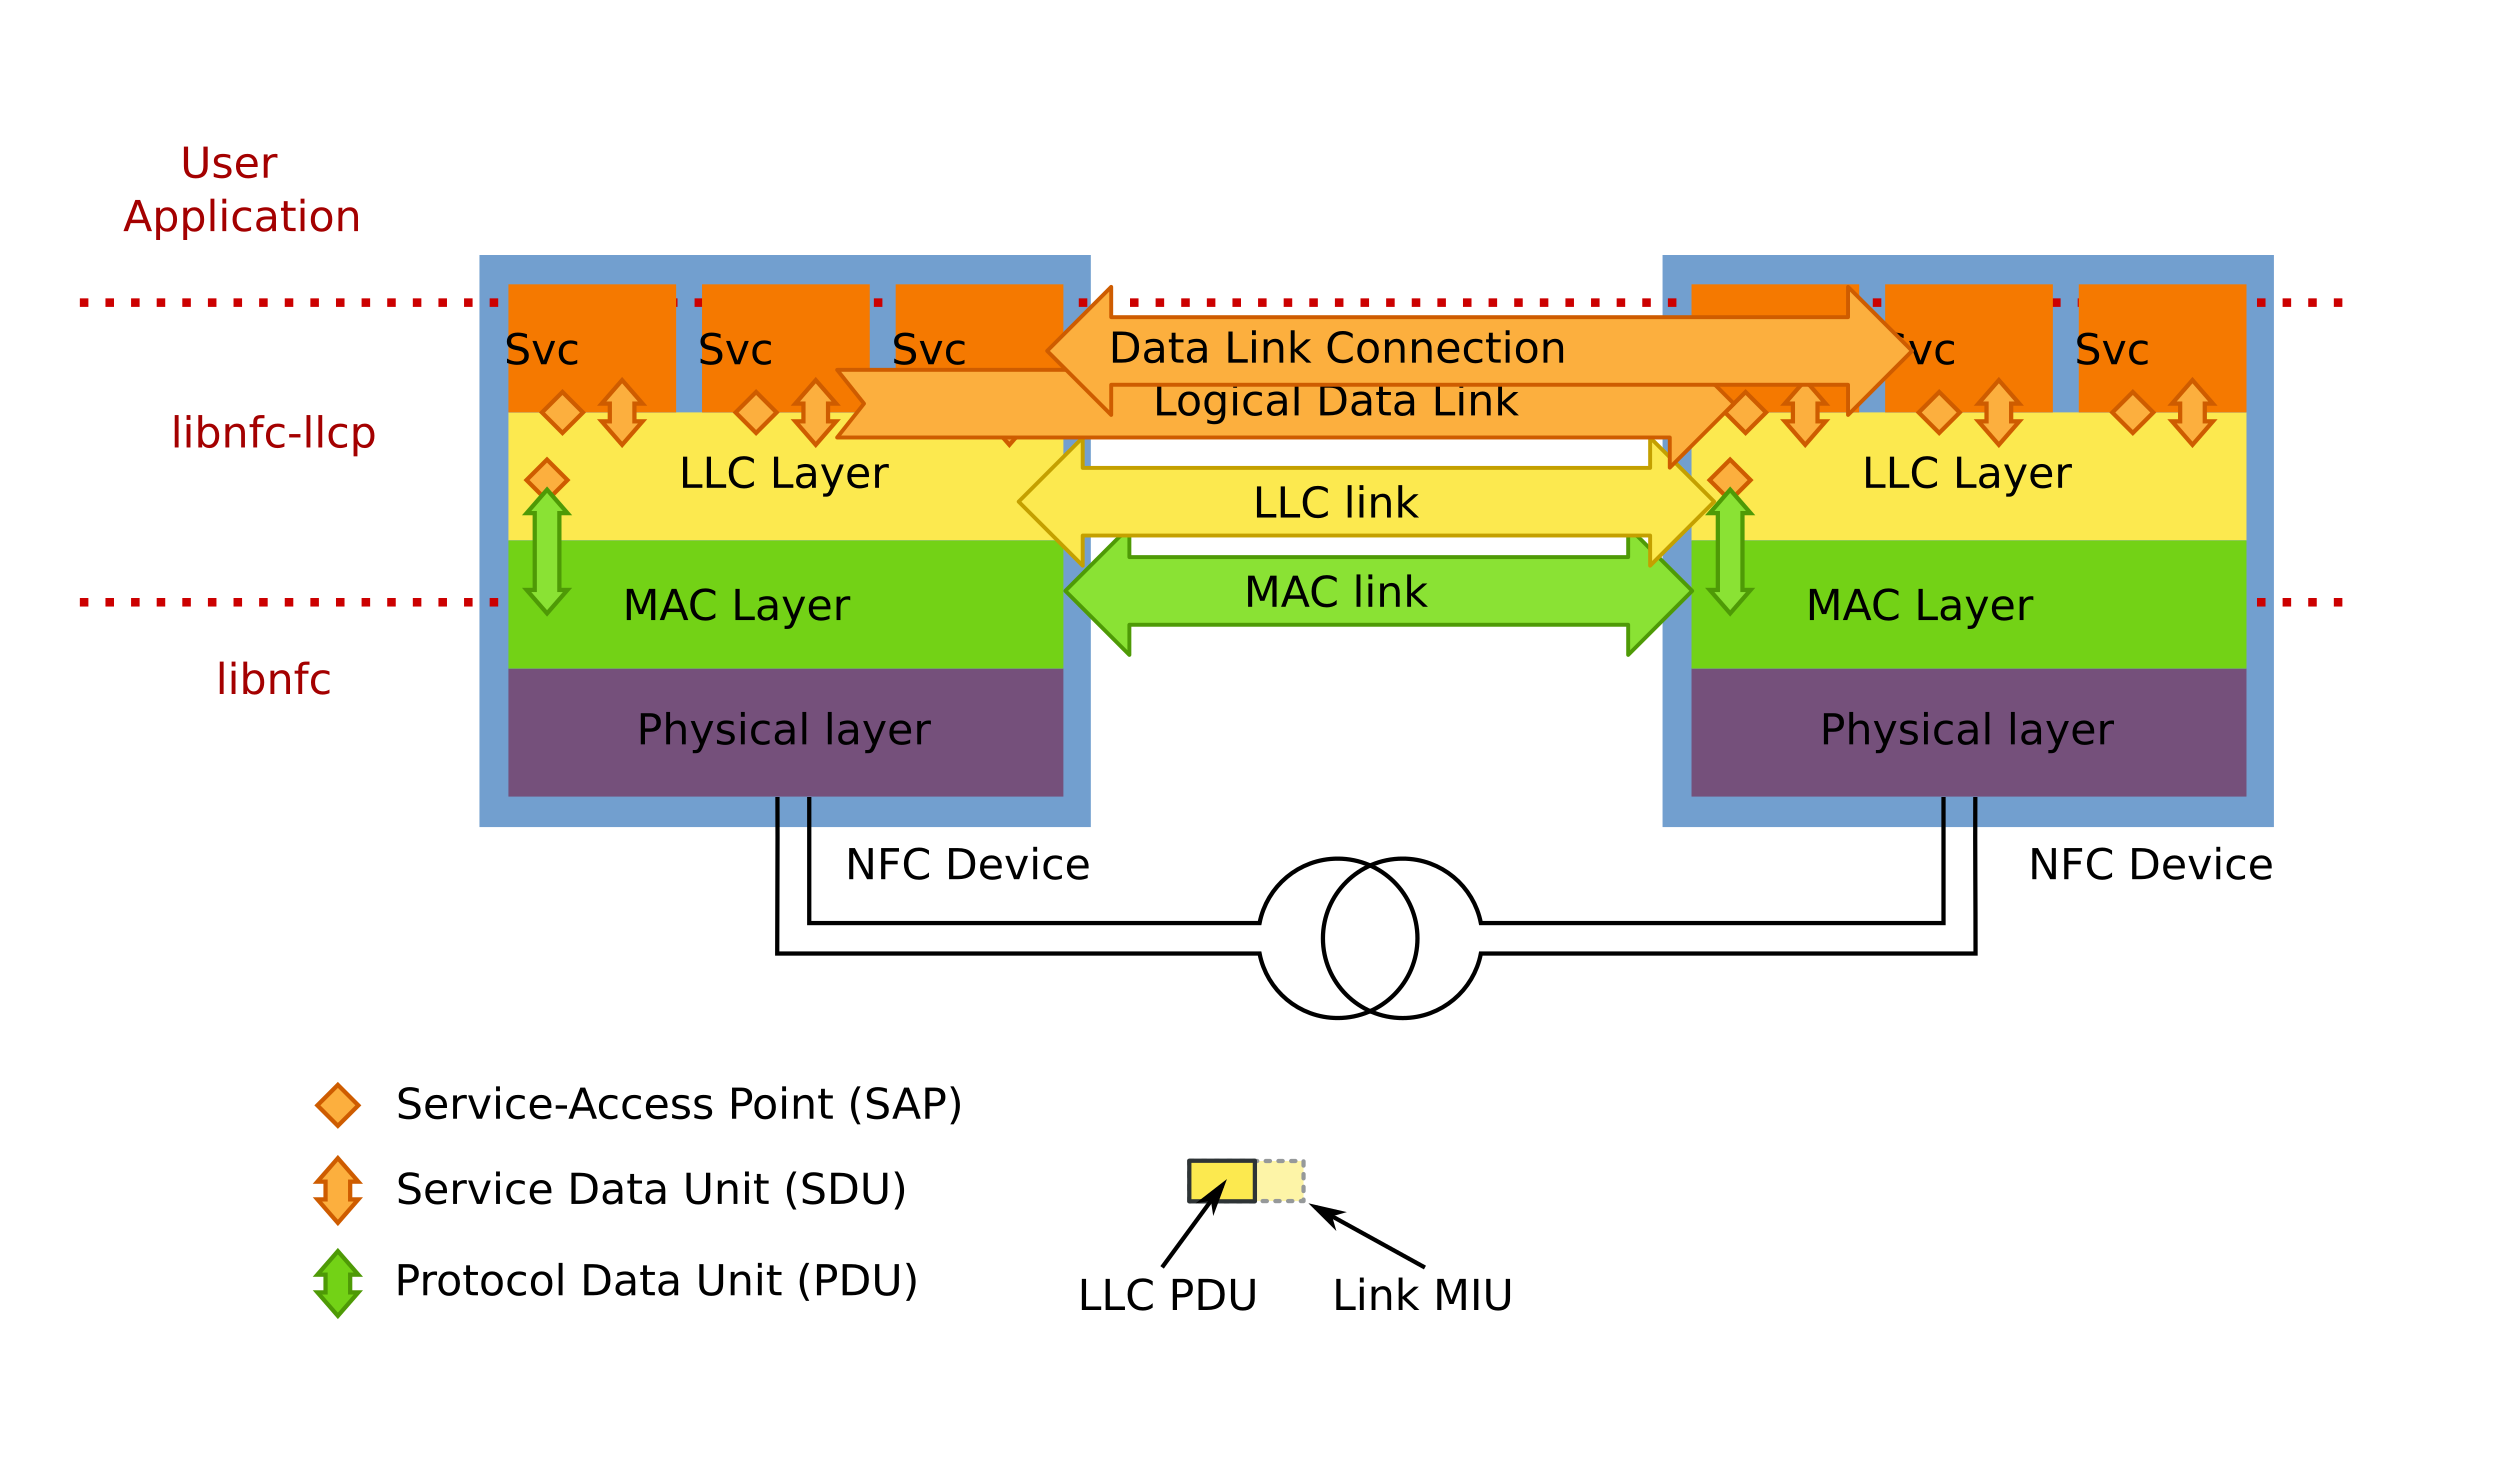
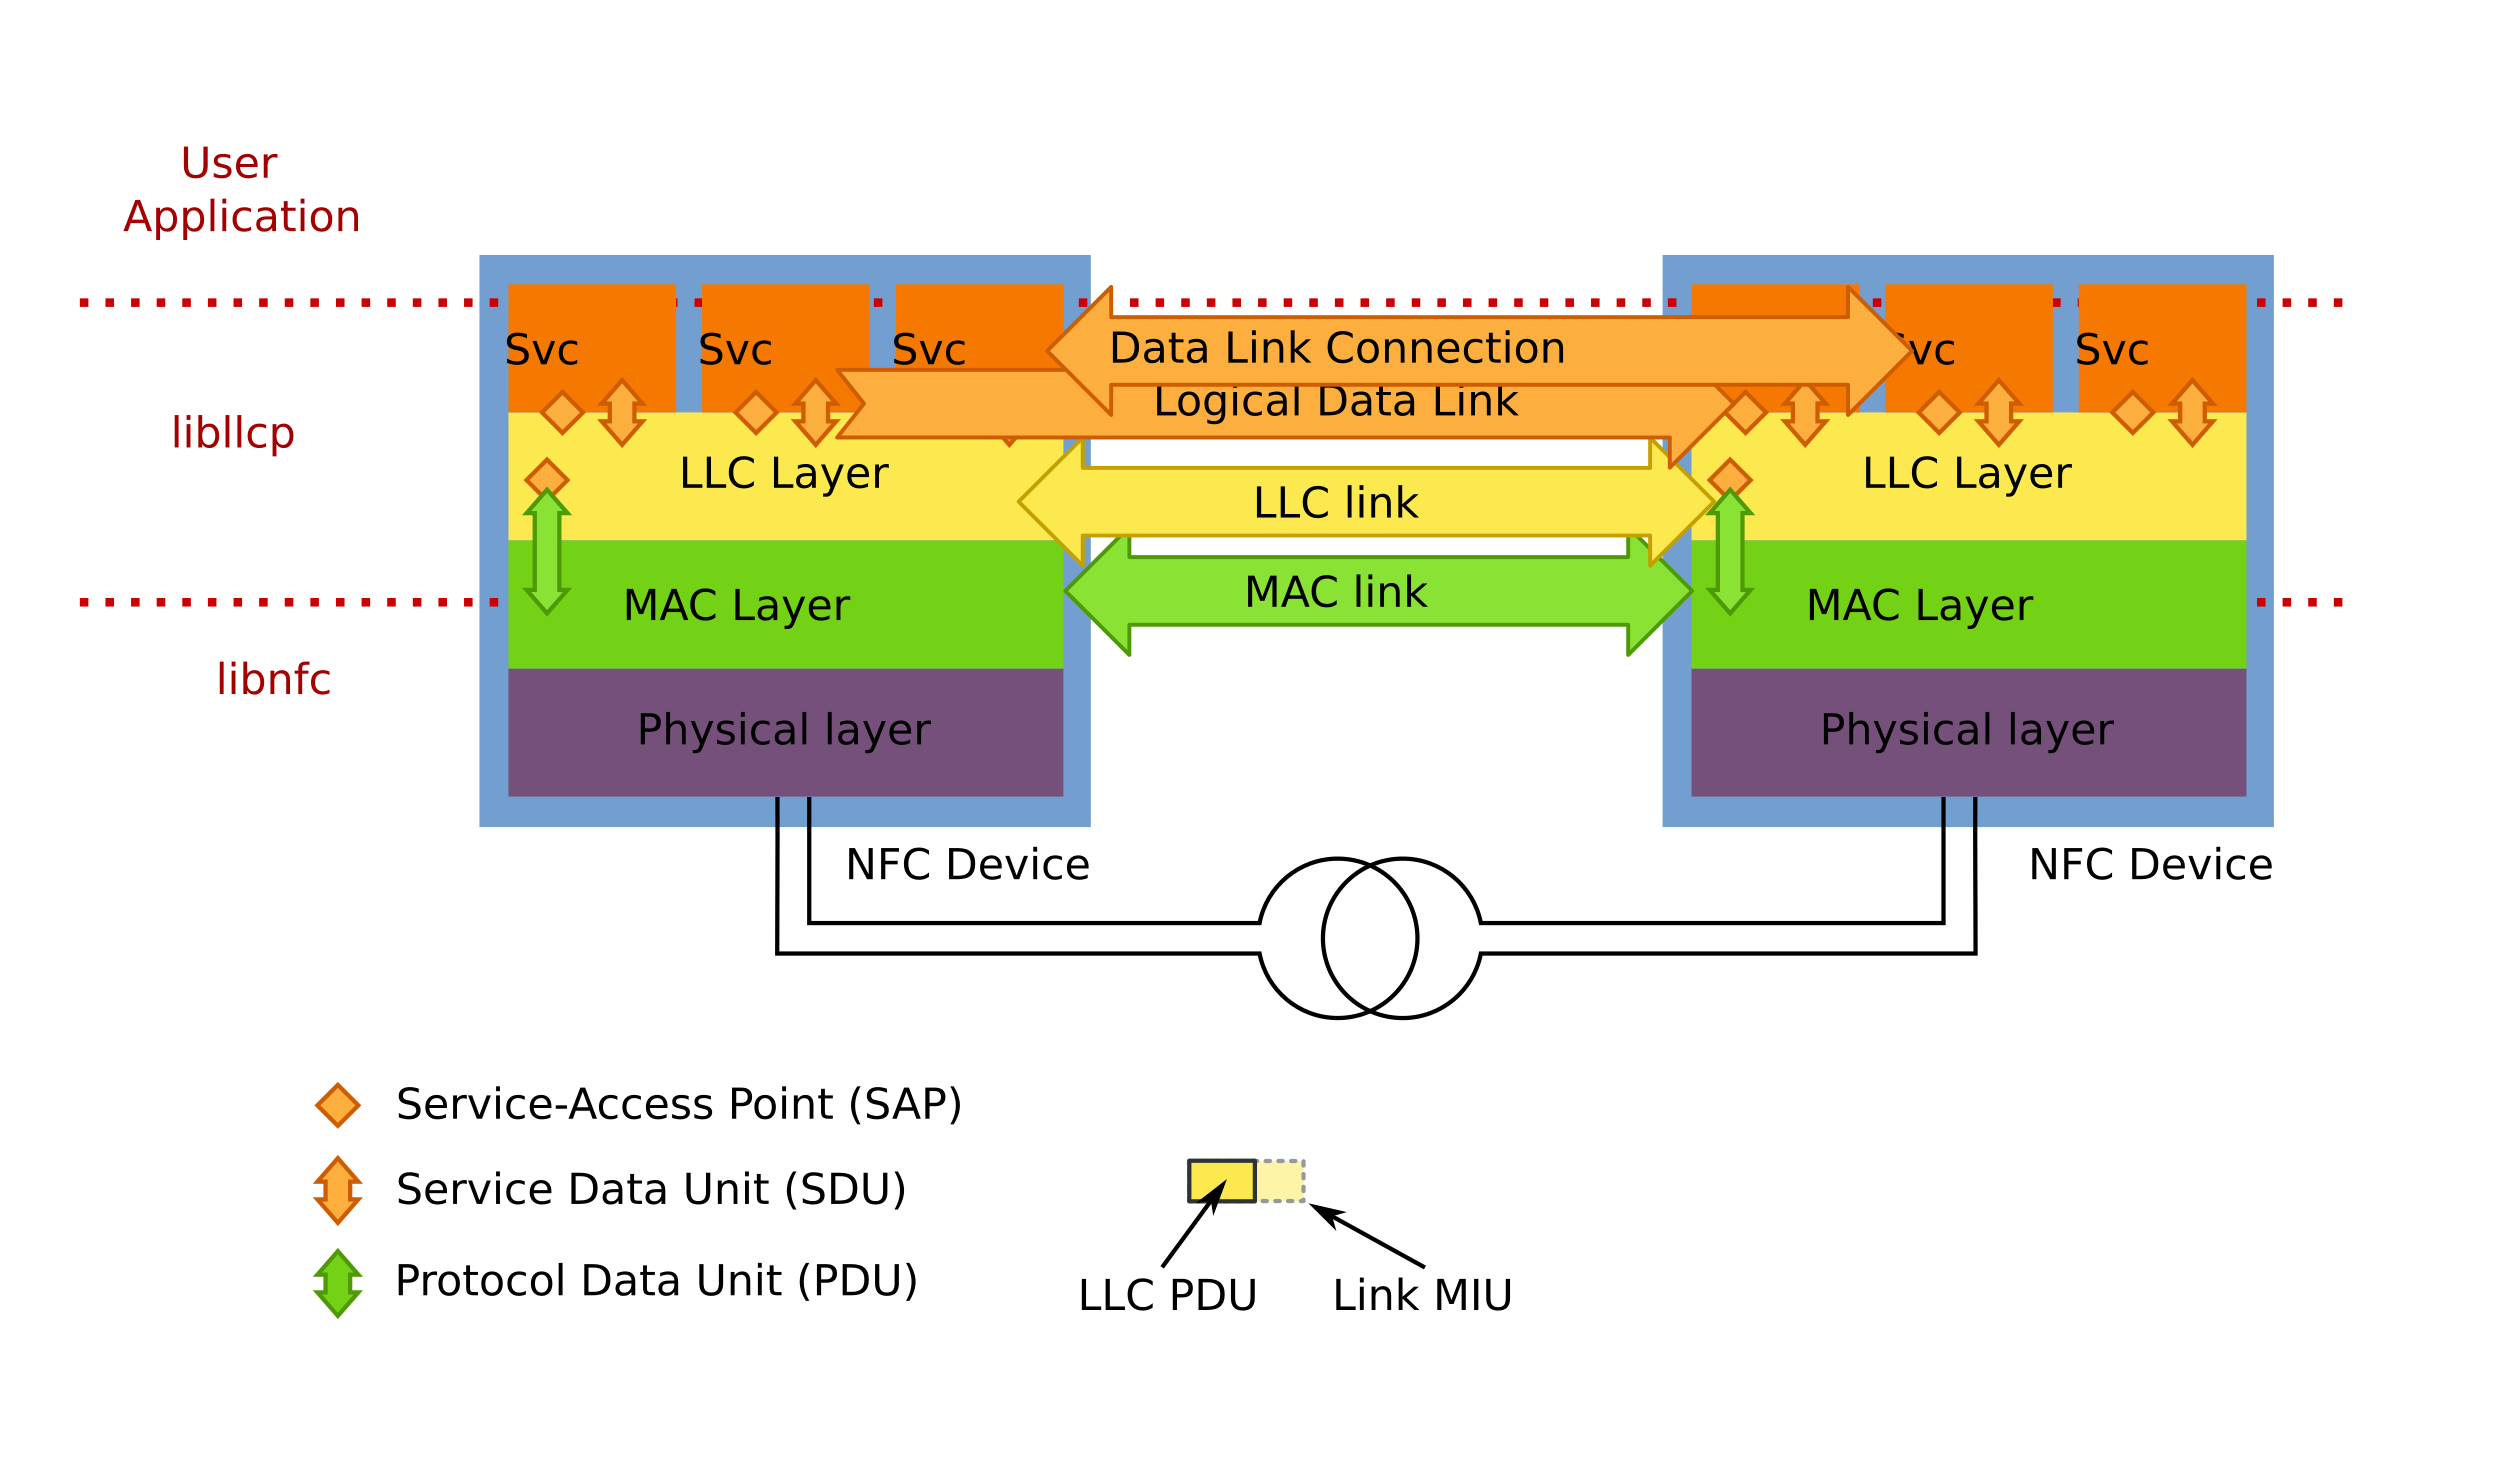
<svg xmlns="http://www.w3.org/2000/svg" width="585.63" height="344.177" id="svg2" version="1.1">
  <defs id="defs4">
    <marker orient="auto" refY="0" refX="0" id="Arrow1Mend" style="overflow:visible">
      <path id="path4093" d="M 0,0 5,-5 -12.5,0 5,5 0,0 z" style="fill-rule:evenodd;stroke:#000000;stroke-width:1pt;marker-start:none" transform="matrix(-0.4,0,0,-0.4,-4,0)" />
    </marker>
    <marker orient="auto" refY="0" refX="0" id="Arrow1Lend" style="overflow:visible">
      <path id="path3767" d="M 0,0 5,-5 -12.5,0 5,5 0,0 z" style="fill-rule:evenodd;stroke:#000000;stroke-width:1pt;marker-start:none" transform="matrix(-0.8,0,0,-0.8,-10,0)" />
    </marker>
    <marker orient="auto" refY="0" refX="0" id="Arrow1Lstart" style="overflow:visible">
      <path id="path3764" d="M 0,0 5,-5 -12.5,0 5,5 0,0 z" style="fill-rule:evenodd;stroke:#000000;stroke-width:1pt;marker-start:none" transform="matrix(0.8,0,0,0.8,10,0)" />
    </marker>
    <marker orient="auto" refY="0" refX="0" id="TriangleInL" style="overflow:visible">
      <path id="path3898" d="m 5.77,0 -8.65,5 0,-10 8.65,5 z" style="fill-rule:evenodd;stroke:#000000;stroke-width:1pt;marker-start:none" transform="scale(-0.8,-0.8)" />
    </marker>
  </defs>
  <g id="layer1" transform="translate(11.9569,-165.76)">
    <rect style="fill:#729fcf;stroke:none" id="rect5345" width="143.214" height="134.011" x="100.357" y="225.494" />
    <rect y="225.494" x="377.5" height="134.011" width="143.214" id="rect5817" style="fill:#729fcf;stroke:none" />
    <g transform="translate(330.7143,-0.714286)" id="g5819">
      <rect style="fill:#75507b;stroke:none" id="rect5821" width="130" height="30" x="53.571" y="323.076" />
      <text xml:space="preserve" style="font-size:10px;font-style:normal;font-weight:normal;line-height:125%;letter-spacing:0px;word-spacing:0px;fill:#000000;fill-opacity:1;stroke:none;font-family:Bitstream Vera Sans" x="83.593" y="340.835" id="text5823">
        <tspan id="tspan5825" x="83.593" y="340.835">Physical layer</tspan>
      </text>
    </g>
    <g transform="translate(331.4286,-27.85711)" id="g5827">
      <rect style="fill:#fce94f;fill-opacity:1;stroke:none" id="rect5829" width="130" height="30" x="52.857" y="290.219" />
      <text xml:space="preserve" style="font-size:10px;font-style:normal;font-weight:normal;line-height:125%;letter-spacing:0px;word-spacing:0px;fill:#000000;fill-opacity:1;stroke:none;font-family:Bitstream Vera Sans" x="92.772" y="307.89" id="text5831">
        <tspan id="tspan5833" x="92.772" y="307.89">LLC Layer</tspan>
      </text>
    </g>
    <path id="path4731" d="m 6.748,236.65 530.492,0" style="fill:none;stroke:#cc0000;stroke-width:2;stroke-linecap:butt;stroke-linejoin:miter;stroke-miterlimit:4;stroke-opacity:1;stroke-dasharray:2, 4;stroke-dashoffset:0" />
    <g transform="translate(329.6645,-25.5577)" id="g5835">
      <rect style="fill:#f57900;fill-opacity:1;stroke:none" id="rect5837" width="39.286" height="30" x="54.621" y="257.92" />
      <text xml:space="preserve" style="font-size:10px;font-style:normal;font-weight:normal;line-height:125%;letter-spacing:0px;word-spacing:0px;fill:#000000;fill-opacity:1;stroke:none;font-family:Bitstream Vera Sans" x="73.605" y="276.648" id="text5839">
        <tspan style="text-align:center;text-anchor:middle" id="tspan5841" x="73.605" y="276.648">Svc</tspan>
      </text>
    </g>
    <path style="fill:none;stroke:#cc0000;stroke-width:2;stroke-linecap:butt;stroke-linejoin:miter;stroke-miterlimit:4;stroke-opacity:1;stroke-dasharray:2, 4;stroke-dashoffset:0" d="m 6.748,306.844 530.492,0" id="path4719" />
    <g id="g5843" transform="translate(331.4286,2.142892)">
      <rect y="290.219" x="52.857" height="30" width="130" id="rect5845" style="fill:#73d216;fill-opacity:1;stroke:none" />
      <text id="text5847" y="308.864" x="117.391" style="font-size:10px;font-style:normal;font-weight:normal;text-align:center;line-height:125%;letter-spacing:0px;word-spacing:0px;text-anchor:middle;fill:#000000;fill-opacity:1;stroke:none;font-family:Bitstream Vera Sans" xml:space="preserve">
        <tspan id="tspan5849" y="308.864" x="117.391">MAC Layer</tspan>
      </text>
    </g>
    <rect style="fill:#fcaf3e;fill-opacity:1;stroke:#ce5c00;stroke-width:1;stroke-opacity:1" id="rect5851" width="6.786" height="6.786" x="471.459" y="-84.782" transform="matrix(0.7071068,0.7071068,-0.7071068,0.7071068,0,0)" />
    <g id="g5853" transform="translate(420.3788,-25.5577)">
      <rect y="257.92" x="54.621" height="30" width="39.286" id="rect5855" style="fill:#f57900;fill-opacity:1;stroke:none" />
      <text id="text5857" y="276.648" x="73.605" style="font-size:10px;font-style:normal;font-weight:normal;line-height:125%;letter-spacing:0px;word-spacing:0px;fill:#000000;fill-opacity:1;stroke:none;font-family:Bitstream Vera Sans" xml:space="preserve">
        <tspan y="276.648" x="73.605" id="tspan5859" style="text-align:center;text-anchor:middle">Svc</tspan>
      </text>
    </g>
    <g transform="translate(375.0216,-25.5577)" id="g5861">
      <rect style="fill:#f57900;fill-opacity:1;stroke:none" id="rect5863" width="39.286" height="30" x="54.621" y="257.92" />
      <text xml:space="preserve" style="font-size:10px;font-style:normal;font-weight:normal;line-height:125%;letter-spacing:0px;word-spacing:0px;fill:#000000;fill-opacity:1;stroke:none;font-family:Bitstream Vera Sans" x="73.605" y="276.648" id="text5865">
        <tspan style="text-align:center;text-anchor:middle" id="tspan5867" x="73.605" y="276.648">Svc</tspan>
      </text>
    </g>
    <g transform="translate(320.1607,-133.0357)" id="g5869">
      <rect style="fill:#fcaf3e;fill-opacity:1;stroke:#ce5c00;stroke-opacity:1" id="rect5871" width="6.786" height="6.786" x="330.507" y="221.915" transform="matrix(0.7071068,0.7071068,-0.7071068,0.7071068,0,0)" />
      <path id="path5873" d="m 95.548,397.498 -1.906,0 0,-4.156 1.906,0 -4.79,-5.5 -4.79,5.5 1.906,0 0,4.156 -1.906,0 4.79,5.5 z" style="fill:#fcaf3e;fill-opacity:1;stroke:#ce5c00;stroke-width:1;stroke-opacity:1" />
    </g>
    <g id="g5875" transform="translate(365.5178,-133.0357)">
      <rect transform="matrix(0.7071068,0.7071068,-0.7071068,0.7071068,0,0)" y="221.915" x="330.507" height="6.786" width="6.786" id="rect5877" style="fill:#fcaf3e;fill-opacity:1;stroke:#ce5c00;stroke-opacity:1" />
      <path style="fill:#fcaf3e;fill-opacity:1;stroke:#ce5c00;stroke-width:1;stroke-opacity:1" d="m 95.548,397.498 -1.906,0 0,-4.156 1.906,0 -4.79,-5.5 -4.79,5.5 1.906,0 0,4.156 -1.906,0 4.79,5.5 z" id="path5879" />
    </g>
    <g transform="translate(410.8749,-133.0357)" id="g5881">
      <rect style="fill:#fcaf3e;fill-opacity:1;stroke:#ce5c00;stroke-opacity:1" id="rect5883" width="6.786" height="6.786" x="330.507" y="221.915" transform="matrix(0.7071068,0.7071068,-0.7071068,0.7071068,0,0)" />
      <path id="path5885" d="m 95.548,397.498 -1.906,0 0,-4.156 1.906,0 -4.79,-5.5 -4.79,5.5 1.906,0 0,4.156 -1.906,0 4.79,5.5 z" style="fill:#fcaf3e;fill-opacity:1;stroke:#ce5c00;stroke-width:1;stroke-opacity:1" />
    </g>
    <path style="fill:#8ae234;fill-opacity:1;stroke:#4e9a06;stroke-width:1;stroke-opacity:1" d="m 398.126,303.948 -1.906,0 0,-17.983 1.906,0 -4.79,-5.5 -4.79,5.5 1.906,0 0,17.983 -1.906,0 4.79,5.5 z" id="path5887" />
    <path style="fill:none;stroke:#000000;stroke-width:1;stroke-miterlimit:4;stroke-opacity:1;stroke-dasharray:none" d="m 170.161,352.462 c 0.075,12.975 -0.066,24.139 -0.055,36.666 l 112.992,0 c 1.663,8.608 9.226,15.107 18.32,15.107 10.312,0 18.669,-8.357 18.669,-18.669 0,-10.312 -8.357,-18.669 -18.669,-18.669 -9.088,0 -16.65,6.49 -18.32,15.089 l -105.488,0 0,-29.526" id="path5351" />
    <text xml:space="preserve" style="font-size:10px;font-style:normal;font-weight:normal;line-height:125%;letter-spacing:0px;word-spacing:0px;fill:#000000;fill-opacity:1;stroke:none;font-family:Bitstream Vera Sans" x="185.985" y="371.719" id="text5585">
      <tspan id="tspan5587" x="185.985" y="371.719">NFC Device</tspan>
    </text>
    <g id="g5603" transform="translate(53.57143,-0.714286)">
      <rect y="323.076" x="53.571" height="30" width="130" id="rect5597" style="fill:#75507b;stroke:none" />
      <text id="text5599" y="340.835" x="83.593" style="font-size:10px;font-style:normal;font-weight:normal;line-height:125%;letter-spacing:0px;word-spacing:0px;fill:#000000;fill-opacity:1;stroke:none;font-family:Bitstream Vera Sans" xml:space="preserve">
        <tspan y="340.835" x="83.593" id="tspan5601">Physical layer</tspan>
      </text>
    </g>
    <g id="g5608" transform="translate(54.28572,-27.85711)">
      <rect y="290.219" x="52.857" height="30" width="130" id="rect5347" style="fill:#fce94f;fill-opacity:1;stroke:none" />
      <text id="text5589" y="307.89" x="92.772" style="font-size:10px;font-style:normal;font-weight:normal;line-height:125%;letter-spacing:0px;word-spacing:0px;fill:#000000;fill-opacity:1;stroke:none;font-family:Bitstream Vera Sans" xml:space="preserve">
        <tspan y="307.89" x="92.772" id="tspan5591">LLC Layer</tspan>
      </text>
    </g>
    <g id="g5613" transform="translate(52.52163,-25.5577)">
      <rect y="257.92" x="54.621" height="30" width="39.286" id="rect5349" style="fill:#f57900;fill-opacity:1;stroke:none" />
      <text id="text5593" y="276.648" x="73.605" style="font-size:10px;font-style:normal;font-weight:normal;line-height:125%;letter-spacing:0px;word-spacing:0px;fill:#000000;fill-opacity:1;stroke:none;font-family:Bitstream Vera Sans" xml:space="preserve">
        <tspan y="276.648" x="73.605" id="tspan5595" style="text-align:center;text-anchor:middle">Svc</tspan>
      </text>
    </g>
    <g transform="translate(54.28572,2.142892)" id="g5643">
      <rect style="fill:#73d216;fill-opacity:1;stroke:none" id="rect5645" width="130" height="30" x="52.857" y="290.219" />
      <text xml:space="preserve" style="font-size:10px;font-style:normal;font-weight:normal;text-align:center;line-height:125%;letter-spacing:0px;word-spacing:0px;text-anchor:middle;fill:#000000;fill-opacity:1;stroke:none;font-family:Bitstream Vera Sans" x="117.391" y="308.864" id="text5647">
        <tspan x="117.391" y="308.864" id="tspan5651">MAC Layer</tspan>
      </text>
    </g>
    <rect transform="matrix(0.7071068,0.7071068,-0.7071068,0.7071068,0,0)" y="111.187" x="275.489" height="6.786" width="6.786" id="rect5655" style="fill:#fcaf3e;fill-opacity:1;stroke:#ce5c00;stroke-width:1;stroke-opacity:1" />
    <g transform="translate(143.2359,-25.5577)" id="g5657">
      <rect style="fill:#f57900;fill-opacity:1;stroke:none" id="rect5659" width="39.286" height="30" x="54.621" y="257.92" />
      <text xml:space="preserve" style="font-size:10px;font-style:normal;font-weight:normal;line-height:125%;letter-spacing:0px;word-spacing:0px;fill:#000000;fill-opacity:1;stroke:none;font-family:Bitstream Vera Sans" x="73.605" y="276.648" id="text5661">
        <tspan style="text-align:center;text-anchor:middle" id="tspan5663" x="73.605" y="276.648">Svc</tspan>
      </text>
    </g>
    <g id="g5665" transform="translate(97.87877,-25.5577)">
      <rect y="257.92" x="54.621" height="30" width="39.286" id="rect5667" style="fill:#f57900;fill-opacity:1;stroke:none" />
      <text id="text5669" y="276.648" x="73.605" style="font-size:10px;font-style:normal;font-weight:normal;line-height:125%;letter-spacing:0px;word-spacing:0px;fill:#000000;fill-opacity:1;stroke:none;font-family:Bitstream Vera Sans" xml:space="preserve">
        <tspan y="276.648" x="73.605" id="tspan5671" style="text-align:center;text-anchor:middle">Svc</tspan>
      </text>
    </g>
    <g id="g5703" transform="translate(-24.28571,-15)">
      <rect style="fill:#fcaf3e;fill-opacity:1;stroke:#ce5c00;stroke-width:1;stroke-opacity:1" id="rect5677" width="6.786" height="6.786" x="372.197" y="242.836" transform="matrix(0.7071068,0.7071068,-0.7071068,0.7071068,0,0)" />
      <text id="text5679" y="442.832" x="105.066" style="font-size:10px;font-style:normal;font-weight:normal;line-height:125%;letter-spacing:0px;word-spacing:0px;fill:#000000;fill-opacity:1;stroke:none;font-family:Bitstream Vera Sans" xml:space="preserve">
        <tspan y="442.832" x="105.066" id="tspan5681">Service-Access Point (SAP)</tspan>
      </text>
    </g>
    <g id="g5786" transform="translate(-24.28571,-15)">
      <path id="rect5683" d="m 96.263,461.719 -1.906,0 0,-4.156 1.906,0 -4.79,-5.5 -4.79,5.5 1.906,0 0,4.156 -1.906,0 4.79,5.5 z" style="fill:#fcaf3e;fill-opacity:1;stroke:#ce5c00;stroke-width:1;stroke-opacity:1" />
      <text id="text5688" y="462.78" x="105.066" style="font-size:10px;font-style:normal;font-weight:normal;line-height:125%;letter-spacing:0px;word-spacing:0px;fill:#000000;fill-opacity:1;stroke:none;font-family:Bitstream Vera Sans" xml:space="preserve">
        <tspan y="462.78" x="105.066" id="tspan5690">Service Data Unit (SDU)</tspan>
      </text>
    </g>
    <g id="g5791" transform="translate(43.0178,-133.0357)">
      <rect transform="matrix(0.7071068,0.7071068,-0.7071068,0.7071068,0,0)" y="221.915" x="330.507" height="6.786" width="6.786" id="rect5620" style="fill:#fcaf3e;fill-opacity:1;stroke:#ce5c00;stroke-opacity:1" />
      <path style="fill:#fcaf3e;fill-opacity:1;stroke:#ce5c00;stroke-width:1;stroke-opacity:1" d="m 95.548,397.498 -1.906,0 0,-4.156 1.906,0 -4.79,-5.5 -4.79,5.5 1.906,0 0,4.156 -1.906,0 4.79,5.5 z" id="path5780" />
    </g>
    <g id="g5713" transform="translate(-24.28571,-15)">
      <path style="fill:#73d216;fill-opacity:1;stroke:#4e9a06;stroke-width:1;stroke-opacity:1" d="m 96.263,483.504 -1.906,0 0,-4.156 1.906,0 -4.79,-5.5 -4.79,5.5 1.906,0 0,4.156 -1.906,0 4.79,5.5 z" id="path5697" />
      <text id="text5699" y="484.185" x="104.744" style="font-size:10px;font-style:normal;font-weight:normal;line-height:125%;letter-spacing:0px;word-spacing:0px;fill:#000000;fill-opacity:1;stroke:none;font-family:Bitstream Vera Sans" xml:space="preserve">
        <tspan y="484.185" x="104.744" id="tspan5701">Protocol Data Unit (PDU)</tspan>
      </text>
    </g>
    <g transform="translate(88.37494,-133.0357)" id="g5795">
      <rect style="fill:#fcaf3e;fill-opacity:1;stroke:#ce5c00;stroke-opacity:1" id="rect5797" width="6.786" height="6.786" x="330.507" y="221.915" transform="matrix(0.7071068,0.7071068,-0.7071068,0.7071068,0,0)" />
      <path id="path5799" d="m 95.548,397.498 -1.906,0 0,-4.156 1.906,0 -4.79,-5.5 -4.79,5.5 1.906,0 0,4.156 -1.906,0 4.79,5.5 z" style="fill:#fcaf3e;fill-opacity:1;stroke:#ce5c00;stroke-width:1;stroke-opacity:1" />
    </g>
    <g id="g5801" transform="translate(133.7321,-133.0357)">
      <rect transform="matrix(0.7071068,0.7071068,-0.7071068,0.7071068,0,0)" y="221.915" x="330.507" height="6.786" width="6.786" id="rect5803" style="fill:#fcaf3e;fill-opacity:1;stroke:#ce5c00;stroke-opacity:1" />
      <path style="fill:#fcaf3e;fill-opacity:1;stroke:#ce5c00;stroke-width:1;stroke-opacity:1" d="m 95.548,397.498 -1.906,0 0,-4.156 1.906,0 -4.79,-5.5 -4.79,5.5 1.906,0 0,4.156 -1.906,0 4.79,5.5 z" id="path5805" />
    </g>
    <path id="path5811" d="m 120.983,303.948 -1.906,0 0,-17.983 1.906,0 -4.79,-5.5 -4.79,5.5 1.906,0 0,17.983 -1.906,0 4.79,5.5 z" style="fill:#8ae234;fill-opacity:1;stroke:#4e9a06;stroke-width:1;stroke-opacity:1" />
    <path id="path5889" d="m 450.764,352.456 c -0.075,12.978 0.066,24.145 0.055,36.675 l -115.878,0 c -1.663,8.61 -9.228,15.111 -18.324,15.111 -10.314,0 -18.673,-8.359 -18.673,-18.673 0,-10.314 8.359,-18.673 18.673,-18.673 9.09,0 16.654,6.491 18.324,15.093 l 108.373,0 0,-29.532" style="fill:none;stroke:#000000;stroke-width:1;stroke-miterlimit:4;stroke-opacity:1;stroke-dasharray:none" />
    <g transform="translate(51.23133,104.3778)" id="g3385">
      <path style="fill:#8ae234;fill-opacity:1;stroke:#4e9a06;stroke-width:0.918;stroke-linecap:round;stroke-linejoin:round;stroke-miterlimit:4;stroke-opacity:1;stroke-dasharray:none;stroke-dashoffset:0" d="m 201.371,184.795 -15,15 15,15 0,-7.062 116.844,0 0,7.062 15,-15 -15,-15 0,7.094 -116.844,0 0,-7.094 z" id="path3387" />
      <text xml:space="preserve" style="font-size:10px;font-style:normal;font-weight:normal;text-align:center;line-height:125%;letter-spacing:0px;word-spacing:0px;text-anchor:middle;fill:#000000;fill-opacity:1;stroke:none;font-family:Bitstream Vera Sans" x="260.891" y="203.523" id="text3389">
        <tspan id="tspan3391" x="260.891" y="203.523">MAC link</tspan>
      </text>
    </g>
    <g id="g5364" transform="translate(51.23133,83.47687)">
      <path id="rect2985" d="m 190.438,184.795 -15,15 15,15 0,-7.062 132.921,0 0,7.062 15,-15 -15,-15 0,7.094 -132.921,0 z" style="fill:#fce94f;fill-opacity:1;stroke:#c4a000;stroke-width:0.918;stroke-linecap:round;stroke-linejoin:round;stroke-miterlimit:4;stroke-opacity:1;stroke-dasharray:none;stroke-dashoffset:0" />
      <text id="text5360" y="203.523" x="260.891" style="font-size:10px;font-style:normal;font-weight:normal;text-align:center;line-height:125%;letter-spacing:0px;word-spacing:0px;text-anchor:middle;fill:#000000;fill-opacity:1;stroke:none;font-family:Bitstream Vera Sans" xml:space="preserve">
        <tspan y="203.523" x="260.891" id="tspan5362">LLC link</tspan>
      </text>
    </g>
    <g id="g4721" transform="translate(-44.17289,8.357034)">
      <rect style="opacity:0.5;fill:#fce94f;fill-opacity:1;stroke:#2e3436;stroke-width:0.994;stroke-linecap:round;stroke-linejoin:round;stroke-miterlimit:4;stroke-opacity:1;stroke-dasharray:0.994, 1.989;stroke-dashoffset:0" id="rect3095" width="26.763" height="9.392" x="310.81" y="429.366" />
      <rect y="429.314" x="310.81" height="9.497" width="15.367" id="rect3093" style="fill:#fce94f;fill-opacity:1;stroke:#2e3436;stroke-width:1;stroke-linecap:round;stroke-linejoin:round;stroke-miterlimit:4;stroke-opacity:1;stroke-dasharray:none;stroke-dashoffset:0" />
      <text id="text3883" y="464.269" x="344.26" style="font-size:10px;font-style:normal;font-weight:normal;line-height:125%;letter-spacing:0px;word-spacing:0px;fill:#000000;fill-opacity:1;stroke:none;font-family:Bitstream Vera Sans" xml:space="preserve">
        <tspan y="464.269" x="344.26" id="tspan3885">Link MIU</tspan>
      </text>
      <text id="text3887" y="464.269" x="284.655" style="font-size:10px;font-style:normal;font-weight:normal;line-height:125%;letter-spacing:0px;word-spacing:0px;fill:#000000;fill-opacity:1;stroke:none;font-family:Bitstream Vera Sans" xml:space="preserve">
        <tspan y="464.269" x="284.655" id="tspan3889">LLC PDU</tspan>
      </text>
      <path id="path3891" d="m 304.437,454.286 14.028,-19.102" style="fill:none;stroke:#000000;stroke-width:1px;stroke-linecap:butt;stroke-linejoin:miter;stroke-opacity:1;marker-end:url(#Arrow1Mend)" />
      <path id="path3893" d="M 366.015,454.328 340.44,440.221" style="fill:none;stroke:#000000;stroke-width:1px;stroke-linecap:butt;stroke-linejoin:miter;stroke-opacity:1;marker-end:url(#Arrow1Mend)" />
    </g>
    <text xml:space="preserve" style="font-size:10px;font-style:normal;font-weight:normal;text-align:center;line-height:125%;letter-spacing:0px;word-spacing:0px;text-anchor:middle;fill:#a40000;fill-opacity:1;stroke:none;font-family:Bitstream Vera Sans" x="52.766" y="207.401" id="text4733">
      <tspan id="tspan4735" x="52.766" y="207.401">User</tspan>
      <tspan x="52.766" y="219.901" id="tspan4745">Application</tspan>
    </text>
    <text xml:space="preserve" style="font-size:10px;font-style:normal;font-weight:normal;line-height:125%;letter-spacing:0px;word-spacing:0px;fill:#a40000;fill-opacity:1;stroke:none;font-family:Bitstream Vera Sans" x="28.037" y="270.584" id="text4737">
-       <tspan id="tspan4739" x="28.037" y="270.584">libnfc-llcp</tspan>
+       <tspan id="tspan4739" x="28.037" y="270.584">libllcp</tspan>
    </text>
    <text xml:space="preserve" style="font-size:10px;font-style:normal;font-weight:normal;line-height:125%;letter-spacing:0px;word-spacing:0px;fill:#a40000;fill-opacity:1;stroke:none;font-family:Bitstream Vera Sans" x="38.587" y="328.333" id="text4741">
      <tspan id="tspan4743" x="38.587" y="328.333">libnfc</tspan>
    </text>
    <text id="text4747" y="371.719" x="463.128" style="font-size:10px;font-style:normal;font-weight:normal;line-height:125%;letter-spacing:0px;word-spacing:0px;fill:#000000;fill-opacity:1;stroke:none;font-family:Bitstream Vera Sans" xml:space="preserve">
      <tspan y="371.719" x="463.128" id="tspan4749">NFC Device</tspan>
    </text>
    <g id="g3119" transform="translate(23.42313,60.51091)">
      <path id="path3121" d="m 167.017,199.795 -6.297,7.938 195.049,0 0,7.062 15,-15 -15,-15 0,7.094 -195.049,0 z" style="fill:#fcaf3e;fill-opacity:1;stroke:#ce5c00;stroke-width:0.918;stroke-linecap:round;stroke-linejoin:round;stroke-miterlimit:4;stroke-opacity:1;stroke-dasharray:none;stroke-dashoffset:0" />
      <text id="text3123" y="202.553" x="288.699" style="font-size:10px;font-style:normal;font-weight:normal;text-align:center;line-height:125%;letter-spacing:0px;word-spacing:0px;text-anchor:middle;fill:#000000;fill-opacity:1;stroke:none;font-family:Bitstream Vera Sans" xml:space="preserve">
        <tspan y="202.553" x="288.699" id="tspan3125">Logical Data Link</tspan>
      </text>
    </g>
    <g transform="translate(24.96637,48.16501)" id="g5891">
      <path style="fill:#fcaf3e;fill-opacity:1;stroke:#ce5c00;stroke-width:0.918;stroke-linecap:round;stroke-linejoin:round;stroke-miterlimit:4;stroke-opacity:1;stroke-dasharray:none;stroke-dashoffset:0" d="m 223.376,184.795 -15,15 15,15 0,-7.062 172.608,0 0,7.062 15,-15 -15,-15 0,7.094 -172.608,0 z" id="path5893" />
      <text xml:space="preserve" style="font-size:10px;font-style:normal;font-weight:normal;text-align:center;line-height:125%;letter-spacing:0px;word-spacing:0px;text-anchor:middle;fill:#000000;fill-opacity:1;stroke:none;font-family:Bitstream Vera Sans" x="287.566" y="202.553" id="text5895">
        <tspan id="tspan5897" x="287.566" y="202.553">Data Link Connection</tspan>
      </text>
    </g>
  </g>
</svg>
